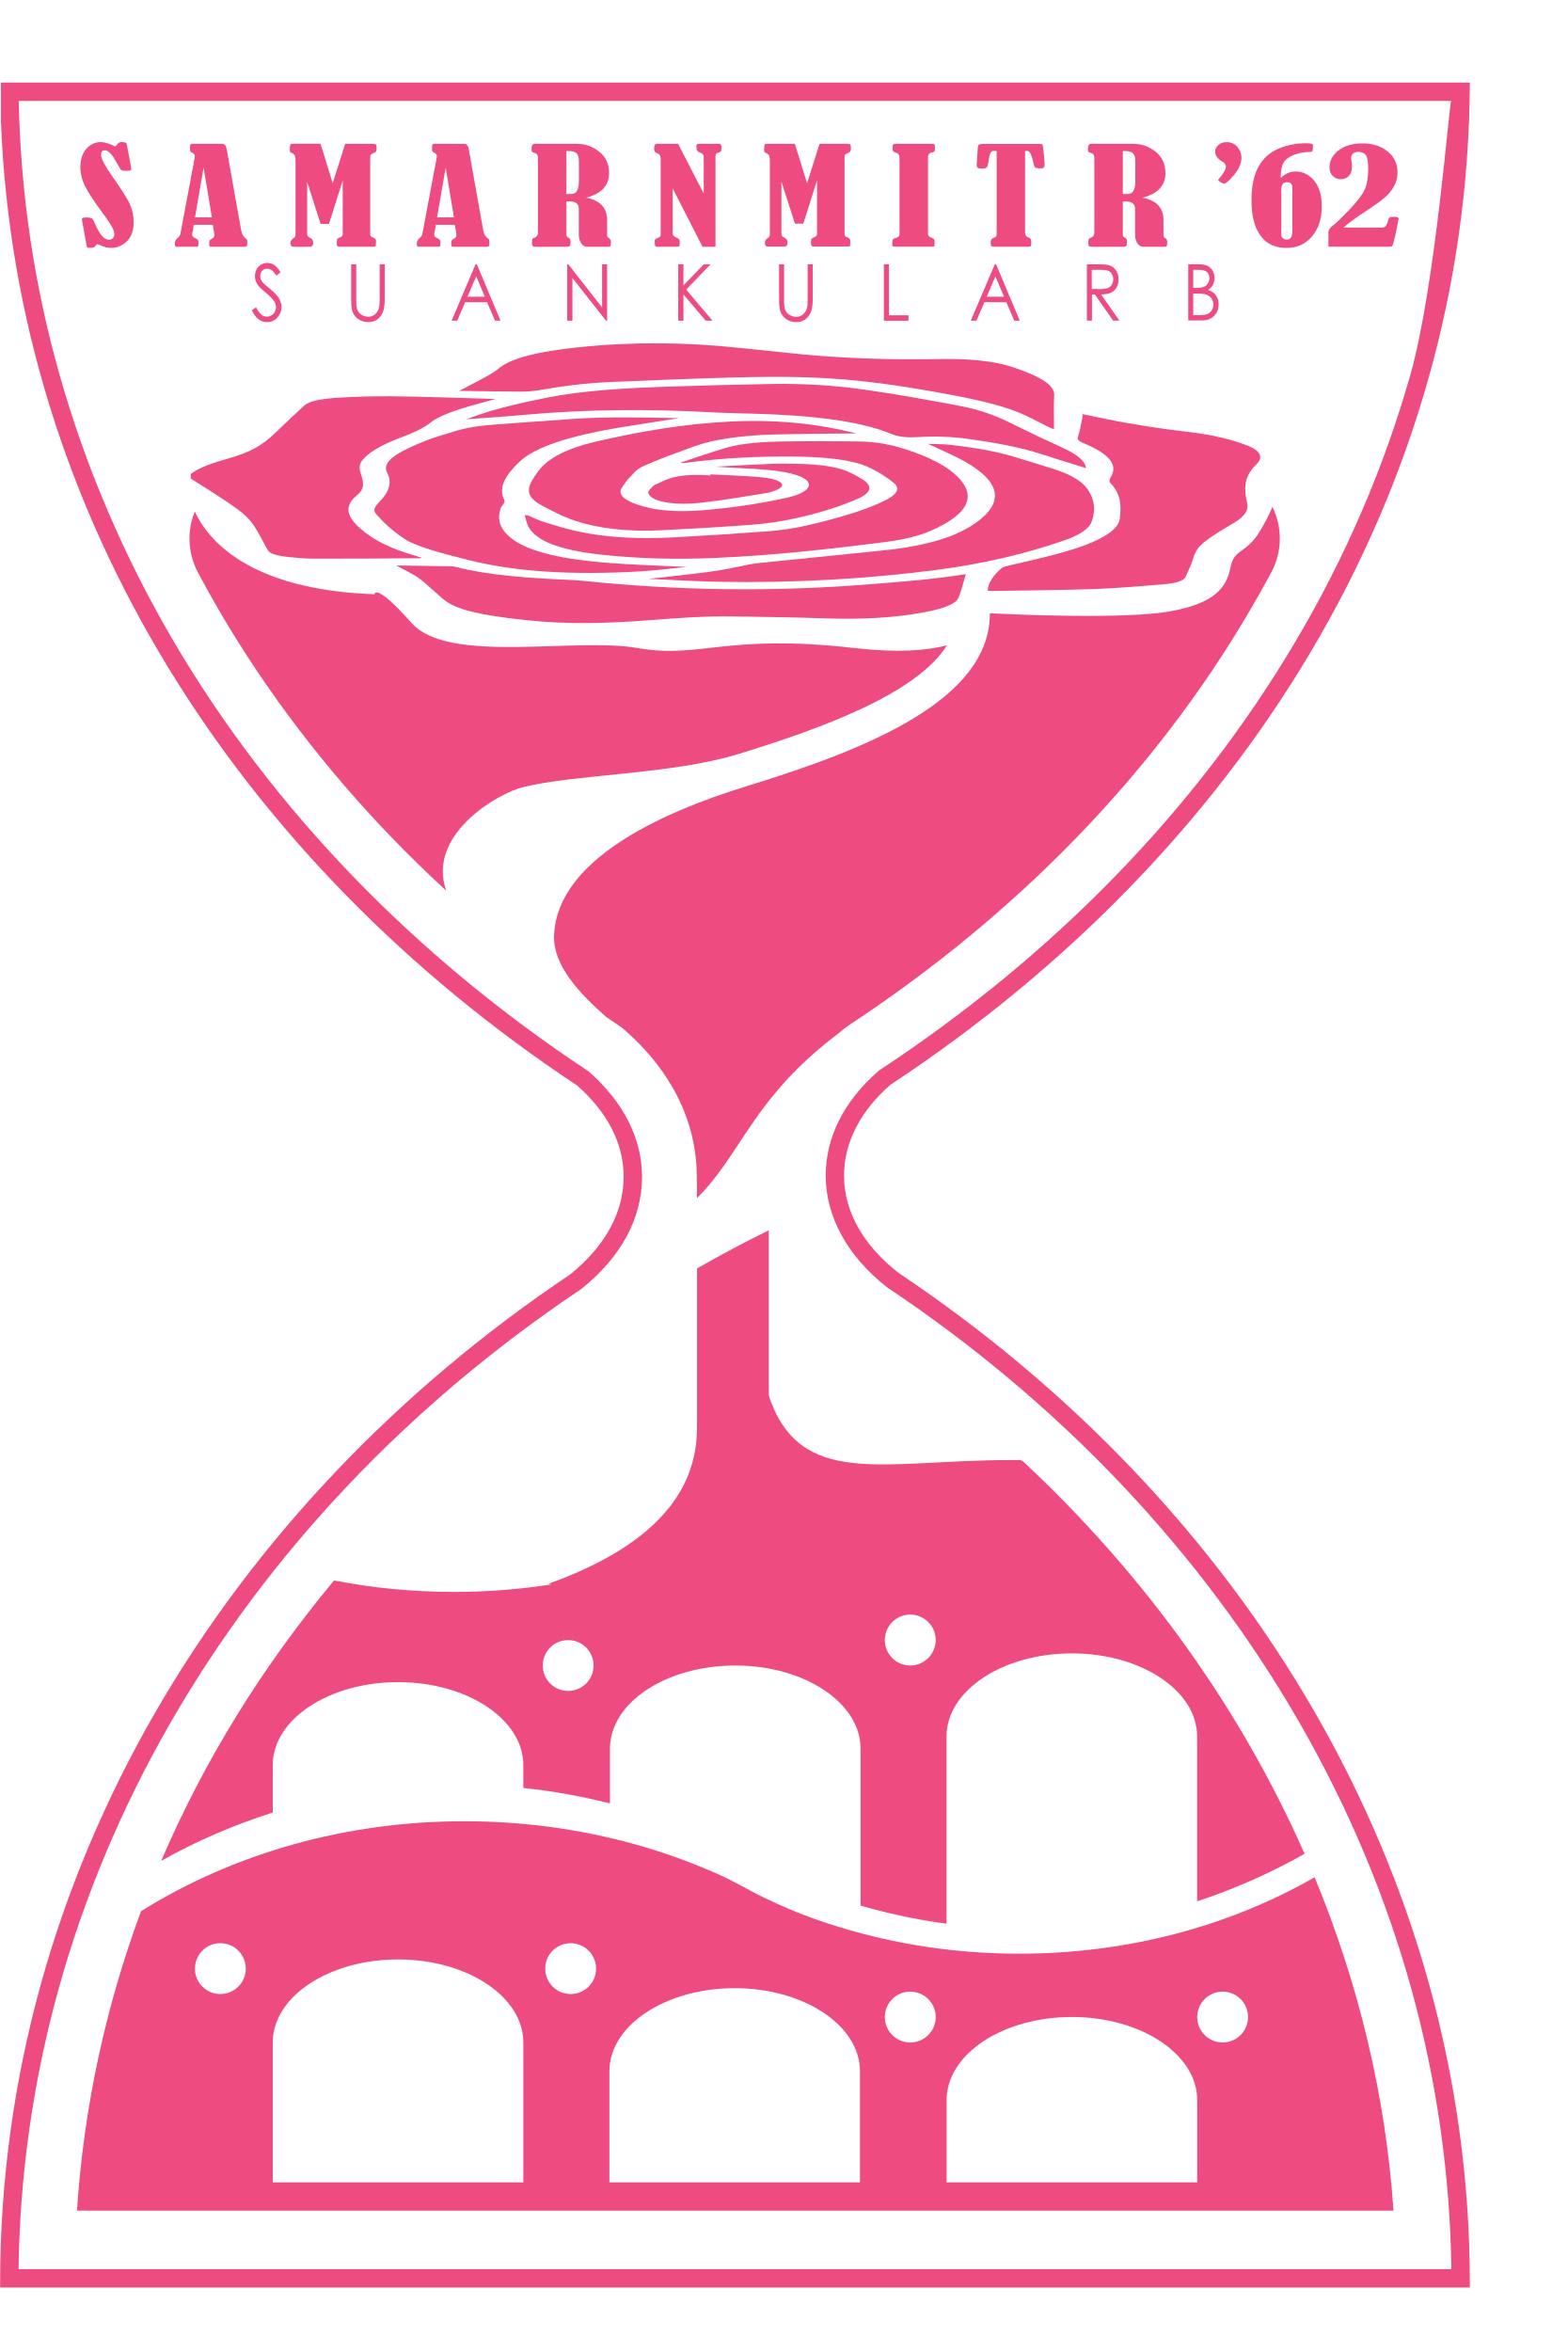
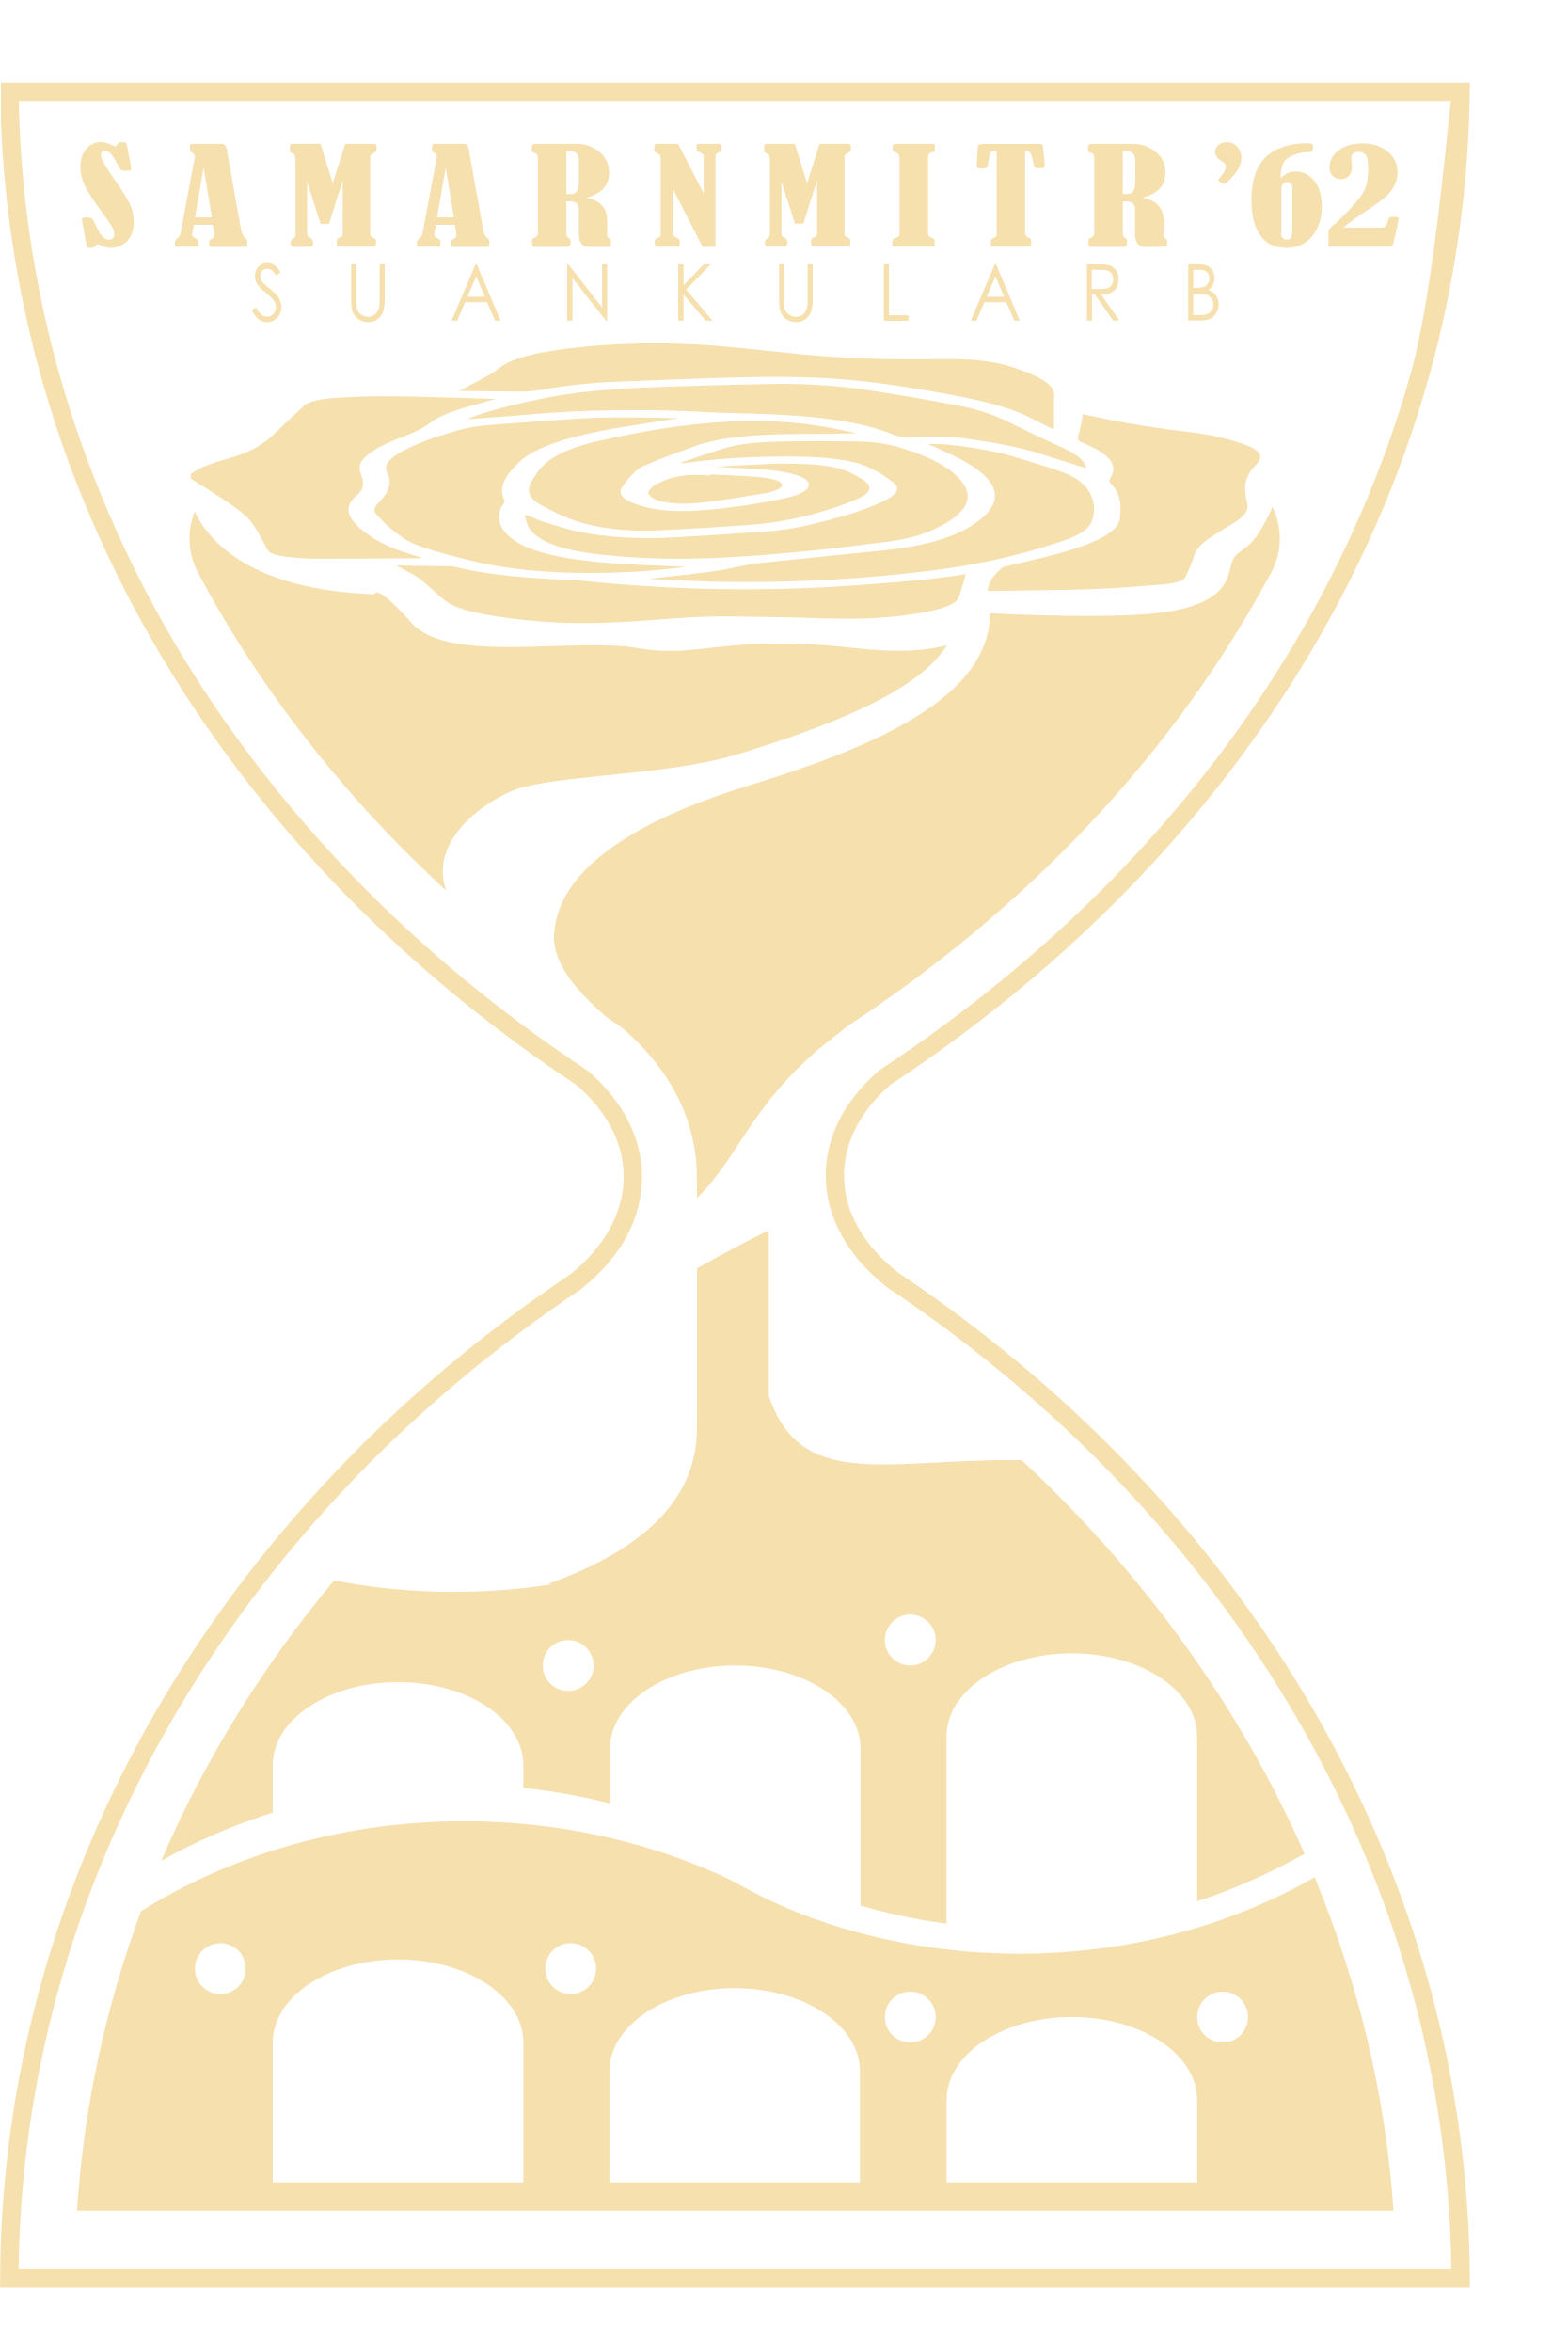
<svg xmlns="http://www.w3.org/2000/svg" version="1.1" id="Layer_1" x="0px" y="0px" width="800px" height="1200px" viewBox="0 0 21.33 32" enable-background="new 0 0 800 1200" xml:space="preserve">
-   <g fill="#EE4B81">
+   <g fill="#F6E0AE">
    <g>
      <path fill-rule="evenodd" clip-rule="evenodd" d="M2.594,6.449C2.7,6.365,2.896,6.296,3.12,6.233    c0.388-0.109,0.526-0.249,0.671-0.388c0.114-0.111,0.23-0.221,0.353-0.331c0.066-0.06,0.235-0.088,0.454-0.103    c0.48-0.032,0.959-0.018,1.439-0.004c0.226,0.006,0.451,0.013,0.705,0.021C6.695,5.441,6.663,5.451,6.628,5.46    C6.306,5.544,6,5.635,5.856,5.75C5.757,5.83,5.606,5.896,5.43,5.962c-0.249,0.095-0.432,0.2-0.511,0.314    c-0.04,0.058-0.028,0.12-0.008,0.179c0.032,0.095,0.059,0.19-0.054,0.282c-0.216,0.174-0.105,0.34,0.109,0.507    c0.152,0.118,0.361,0.225,0.68,0.315c0.032,0.009,0.06,0.02,0.09,0.029C5.728,7.591,5.722,7.595,5.717,7.595    C5.23,7.598,4.744,7.602,4.258,7.601c-0.109,0-0.222-0.012-0.327-0.022C3.775,7.563,3.669,7.533,3.643,7.487    C3.571,7.36,3.515,7.233,3.422,7.108C3.365,7.03,3.269,6.953,3.161,6.878C2.984,6.754,2.785,6.633,2.594,6.511    C2.594,6.49,2.594,6.47,2.594,6.449z" />
      <path fill-rule="evenodd" clip-rule="evenodd" d="M13.438,8.037c0.009-0.109,0.077-0.212,0.196-0.312    c0.015-0.013,0.066-0.024,0.108-0.034c0.357-0.082,0.719-0.163,1-0.266c0.301-0.111,0.481-0.234,0.496-0.373    c0.017-0.161,0.023-0.322-0.128-0.48c-0.032-0.033,0-0.071,0.018-0.106c0.079-0.16-0.063-0.305-0.389-0.438    c-0.064-0.026-0.083-0.051-0.072-0.082c0.03-0.089,0.042-0.179,0.061-0.268c0.003-0.014,0-0.027,0-0.044    c0.215,0.043,0.406,0.087,0.616,0.123c0.255,0.043,0.518,0.085,0.795,0.116c0.358,0.04,0.623,0.107,0.834,0.189    c0.206,0.08,0.208,0.175,0.116,0.263c-0.18,0.174-0.158,0.349-0.118,0.526c0.021,0.09-0.037,0.174-0.172,0.257    C16.63,7.21,16.447,7.313,16.336,7.42c-0.095,0.093-0.097,0.192-0.141,0.289c-0.021,0.047-0.042,0.094-0.064,0.141    c-0.024,0.05-0.125,0.086-0.305,0.1c-0.308,0.024-0.616,0.053-0.931,0.064c-0.458,0.016-0.923,0.018-1.386,0.026    C13.492,8.04,13.474,8.038,13.438,8.037z" />
      <path fill-rule="evenodd" clip-rule="evenodd" d="M9.24,5.689c-0.298,0.047-0.565,0.087-0.825,0.13    C7.76,5.929,7.282,6.079,7.068,6.282c-0.18,0.171-0.297,0.344-0.207,0.523C6.88,6.841,6.822,6.88,6.81,6.918    c-0.047,0.143-0.018,0.284,0.166,0.42c0.232,0.173,0.697,0.277,1.338,0.324c0.335,0.024,0.683,0.035,1.03,0.051    C9.13,7.734,8.909,7.763,8.675,7.776c-0.863,0.048-1.656,0.009-2.315-0.16c-0.34-0.087-0.696-0.174-0.873-0.294    C5.328,7.213,5.207,7.1,5.11,6.985C5.07,6.937,5.109,6.88,5.159,6.83C5.29,6.699,5.339,6.567,5.267,6.431    C5.178,6.266,5.461,6.13,5.78,6c0.117-0.047,0.268-0.089,0.407-0.133c0.15-0.047,0.338-0.077,0.561-0.092    C7.099,5.75,7.449,5.723,7.802,5.699C8.264,5.668,8.731,5.679,9.24,5.689z" />
      <path fill-rule="evenodd" clip-rule="evenodd" d="M6.246,5.318c0.133-0.069,0.252-0.13,0.364-0.191    c0.064-0.036,0.124-0.072,0.168-0.109C6.951,4.87,7.331,4.782,7.85,4.727c0.743-0.079,1.476-0.073,2.209,0.006    c0.206,0.022,0.417,0.042,0.622,0.064c0.677,0.076,1.382,0.102,2.11,0.088c0.394-0.007,0.729,0.025,0.982,0.108    c0.336,0.111,0.579,0.233,0.571,0.383c-0.008,0.151-0.002,0.302-0.002,0.464c-0.036-0.014-0.055-0.02-0.069-0.027    c-0.117-0.059-0.225-0.118-0.351-0.175c-0.261-0.118-0.641-0.204-1.056-0.28c-0.584-0.106-1.188-0.204-1.903-0.225    c-0.325-0.01-0.661-0.006-0.988,0.003C9.425,5.151,8.878,5.173,8.333,5.196C7.969,5.211,7.641,5.254,7.331,5.309    C7.264,5.32,7.175,5.328,7.096,5.328C6.819,5.327,6.543,5.322,6.246,5.318z" />
      <path fill-rule="evenodd" clip-rule="evenodd" d="M13.141,7.811c-0.034,0.111-0.055,0.218-0.102,0.325    c-0.036,0.081-0.195,0.143-0.448,0.191c-0.414,0.079-0.86,0.103-1.357,0.086c-0.408-0.014-0.82-0.019-1.231-0.026    C9.609,8.38,9.233,8.407,8.86,8.436C8.3,8.48,7.738,8.499,7.177,8.439C6.724,8.391,6.306,8.33,6.099,8.201    C6.024,8.154,5.978,8.104,5.92,8.055C5.843,7.99,5.78,7.922,5.687,7.858c-0.08-0.055-0.192-0.107-0.298-0.165    C5.631,7.697,5.883,7.7,6.135,7.705c0.029,0,0.06,0.007,0.083,0.013c0.421,0.106,0.945,0.146,1.493,0.17    c0.07,0.003,0.141,0.006,0.206,0.013c1.268,0.132,2.554,0.155,3.865,0.052C12.249,7.917,12.717,7.881,13.141,7.811z" />
      <path fill-rule="evenodd" clip-rule="evenodd" d="M11.639,5.897c-0.37,0.004-0.734,0.004-1.096,0.014    c-0.445,0.012-0.829,0.063-1.101,0.163C9.204,6.161,8.96,6.248,8.755,6.341c-0.107,0.049-0.142,0.11-0.2,0.167    C8.518,6.544,8.5,6.583,8.471,6.62C8.385,6.73,8.496,6.826,8.799,6.902c0.232,0.059,0.517,0.062,0.8,0.037    c0.405-0.035,0.768-0.093,1.099-0.165c0.429-0.092,0.477-0.32-0.287-0.384c-0.213-0.018-0.44-0.023-0.673-0.041    c0.251-0.013,0.501-0.028,0.754-0.038c0.12-0.005,0.246-0.003,0.368,0c0.303,0.005,0.543,0.042,0.697,0.114    c0.062,0.029,0.116,0.059,0.166,0.089c0.164,0.099,0.138,0.194-0.081,0.285c-0.242,0.101-0.525,0.192-0.877,0.265    c-0.158,0.033-0.344,0.061-0.534,0.075c-0.395,0.03-0.798,0.053-1.201,0.074C8.534,7.241,8.129,7.187,7.827,7.086    C7.639,7.023,7.508,6.948,7.37,6.876C7.091,6.73,7.206,6.58,7.309,6.43C7.424,6.263,7.652,6.111,8.143,6    C8.675,5.88,9.25,5.77,9.942,5.735c0.647-0.032,1.215,0.037,1.693,0.158C11.64,5.894,11.639,5.897,11.639,5.897z" />
      <path fill-rule="evenodd" clip-rule="evenodd" d="M9.258,6.295C9.473,6.225,9.671,6.152,9.9,6.087    c0.201-0.057,0.483-0.077,0.764-0.081c0.334-0.005,0.671-0.004,1.006,0c0.25,0.003,0.442,0.042,0.603,0.092    c0.367,0.112,0.611,0.243,0.755,0.387c0.261,0.259,0.163,0.506-0.367,0.738c-0.155,0.067-0.354,0.118-0.62,0.152    c-0.742,0.094-1.493,0.18-2.31,0.216c-0.532,0.023-1.045,0.01-1.545-0.044c-0.611-0.066-0.886-0.2-0.988-0.366    c-0.034-0.056-0.04-0.113-0.059-0.17c0.011,0,0.023-0.001,0.034-0.002C7.253,7.042,7.32,7.077,7.413,7.106    c0.134,0.042,0.274,0.085,0.433,0.121c0.395,0.088,0.855,0.111,1.349,0.083c0.406-0.023,0.811-0.049,1.212-0.078    c0.286-0.02,0.518-0.067,0.732-0.121c0.357-0.089,0.674-0.187,0.905-0.303c0.148-0.075,0.215-0.156,0.118-0.237    c-0.092-0.077-0.209-0.154-0.365-0.223c-0.213-0.094-0.57-0.131-0.967-0.136c-0.519-0.006-1.016,0.02-1.483,0.083    C9.329,6.298,9.312,6.3,9.294,6.301C9.292,6.302,9.286,6.3,9.258,6.295z" />
      <path fill-rule="evenodd" clip-rule="evenodd" d="M8.824,7.876c0.322-0.038,0.61-0.066,0.882-0.104    c0.174-0.024,0.323-0.061,0.485-0.092c0.048-0.009,0.103-0.017,0.158-0.022c0.547-0.056,1.094-0.112,1.644-0.167    c0.668-0.066,1.04-0.206,1.282-0.376c0.4-0.282,0.333-0.56-0.137-0.83c-0.144-0.083-0.331-0.16-0.512-0.246    c0.093,0.003,0.202,0.002,0.293,0.012c0.331,0.037,0.627,0.089,0.87,0.161c0.178,0.053,0.35,0.108,0.525,0.162    c0.265,0.081,0.411,0.177,0.484,0.282c0.102,0.147,0.11,0.295,0.055,0.443c-0.034,0.093-0.16,0.181-0.374,0.254    c-0.485,0.167-1.052,0.313-1.759,0.404C11.793,7.876,10.8,7.935,9.763,7.915C9.459,7.909,9.16,7.891,8.824,7.876z" />
      <path fill-rule="evenodd" clip-rule="evenodd" d="M6.349,5.704c0.299-0.12,0.672-0.21,1.081-0.292    c0.499-0.1,1.079-0.132,1.673-0.152c0.459-0.015,0.921-0.028,1.383-0.036c0.443-0.008,0.875,0.02,1.26,0.075    c0.449,0.064,0.876,0.141,1.295,0.22c0.344,0.064,0.561,0.161,0.758,0.26c0.213,0.106,0.437,0.212,0.665,0.316    c0.182,0.083,0.3,0.17,0.313,0.274c-0.215-0.067-0.419-0.129-0.612-0.192c-0.277-0.091-0.626-0.155-1.009-0.208    c-0.206-0.028-0.423-0.036-0.648-0.023c-0.167,0.009-0.269,0.002-0.379-0.042c-0.442-0.182-1.115-0.256-1.888-0.276    C10.059,5.622,9.875,5.62,9.697,5.61C8.832,5.563,7.979,5.567,7.136,5.644C6.887,5.667,6.629,5.683,6.349,5.704z" />
      <path fill-rule="evenodd" clip-rule="evenodd" d="M9.661,6.454c0.23,0.012,0.468,0.018,0.688,0.039    c0.31,0.028,0.384,0.122,0.173,0.19c-0.027,0.009-0.054,0.019-0.09,0.024c-0.29,0.045-0.57,0.097-0.877,0.131    c-0.381,0.043-0.679-0.009-0.731-0.12c-0.017-0.036,0.035-0.074,0.067-0.11c0.012-0.014,0.058-0.026,0.083-0.04    c0.142-0.076,0.331-0.128,0.694-0.099C9.666,6.464,9.664,6.459,9.661,6.454z" />
    </g>
    <path d="M13.892,19.864c-0.052,0.001-0.104,0.001-0.157,0.001c-1.729,0-2.86,0.404-3.283-0.899   c-0.278,0.093-0.634,0.209-0.969,0.321c0.004,0.049,0,0.092,0,0.142c0,1.068-0.883,1.708-2.027,2.122   c1.637,0.14,6.155-0.363,6.468-1.259C13.978,20.139,13.961,19.997,13.892,19.864z" />
    <path d="M12.224,17.317c-0.462-0.361-0.74-0.82-0.74-1.322c0-0.461,0.234-0.89,0.631-1.236C16.891,11.611,19.978,6.723,20,1.123   h-7.483H7.461h-7.45v0.526C0.219,7.007,3.247,11.72,7.854,14.77c0.397,0.352,0.631,0.771,0.631,1.24   c0,0.506-0.273,0.964-0.73,1.331C3.037,20.504,0,25.502,0,31.064c0,0.004,0,0.059,0,0.059h7.461h5.056H20c0,0,0-0.055,0-0.059   C20,25.493,16.954,20.48,12.224,17.317z M17.669,23.415c0.673,1.166,1.191,2.396,1.54,3.662c0.342,1.24,0.523,2.521,0.54,3.796   h-7.232H7.461H0.251c0.016-1.275,0.197-2.551,0.538-3.788c0.348-1.264,0.865-2.493,1.535-3.657   c0.661-1.146,1.471-2.229,2.409-3.219c0.936-0.988,1.999-1.883,3.16-2.661l0.009-0.005l0.008-0.007   c0.54-0.432,0.825-0.959,0.825-1.524c0-0.518-0.248-1.011-0.716-1.426l-0.013-0.012l-0.015-0.009   c-1.173-0.776-2.246-1.665-3.189-2.642c-0.949-0.982-1.768-2.055-2.436-3.189C1.688,7.58,1.164,6.355,0.809,5.1   C0.466,3.888,0.28,2.648,0.253,1.373h7.208h5.056h7.23h0.003h-0.003c-0.026,0-0.213,2.519-0.557,3.73   c-0.356,1.254-0.882,2.477-1.565,3.629c-0.669,1.131-1.492,2.203-2.445,3.183c-0.946,0.974-2.024,1.861-3.202,2.638l-0.014,0.009   l-0.013,0.011c-0.469,0.409-0.716,0.901-0.716,1.422c0,0.559,0.297,1.099,0.836,1.52l0.007,0.005l0.007,0.005   c1.164,0.778,2.229,1.674,3.168,2.664C16.194,21.182,17.007,22.267,17.669,23.415z" />
    <g>
      <path d="M1.567,1.994c0.004-0.002,0.016-0.016,0.035-0.039c0.012-0.015,0.029-0.022,0.05-0.022c0.005,0,0.024,0.002,0.058,0.006    c0.007,0.006,0.012,0.018,0.016,0.036L1.781,2.27c0.003,0.016,0.004,0.025,0.004,0.028c0,0.011-0.004,0.018-0.011,0.021    C1.768,2.322,1.748,2.324,1.717,2.324c-0.036,0-0.058-0.004-0.069-0.011c-0.01-0.008-0.03-0.039-0.059-0.094    C1.528,2.103,1.473,2.045,1.425,2.045c-0.035,0-0.052,0.02-0.052,0.061c0,0.05,0.052,0.149,0.156,0.297    c0.12,0.17,0.198,0.293,0.234,0.369c0.036,0.076,0.054,0.161,0.054,0.255c0,0.112-0.031,0.197-0.094,0.257    C1.661,3.343,1.59,3.373,1.511,3.373c-0.05,0-0.098-0.012-0.144-0.036C1.349,3.328,1.334,3.324,1.324,3.324    c-0.009,0-0.016,0.005-0.021,0.016C1.292,3.362,1.265,3.373,1.222,3.373c-0.017,0-0.028-0.002-0.034-0.006    s-0.01-0.016-0.013-0.035L1.123,3.043c-0.007-0.037-0.01-0.057-0.01-0.059c0-0.017,0.019-0.025,0.055-0.025    c0.049,0,0.079,0.006,0.088,0.017c0.009,0.011,0.022,0.036,0.039,0.076c0.061,0.141,0.122,0.21,0.183,0.21    c0.023,0,0.042-0.007,0.056-0.021C1.547,3.227,1.554,3.21,1.554,3.189c0-0.036-0.016-0.08-0.047-0.129    c-0.032-0.05-0.07-0.106-0.116-0.167C1.282,2.746,1.205,2.628,1.16,2.541C1.115,2.453,1.092,2.363,1.092,2.272    c0-0.103,0.027-0.185,0.081-0.247c0.054-0.061,0.12-0.092,0.198-0.092C1.425,1.934,1.49,1.954,1.567,1.994z" />
      <path d="M2.893,3.058H2.635l-0.012,0.08c0,0.002-0.001,0.004-0.002,0.008C2.615,3.163,2.612,3.177,2.612,3.191    c0,0.021,0.016,0.039,0.049,0.053c0.017,0.008,0.028,0.016,0.032,0.023c0.004,0.008,0.006,0.021,0.006,0.04    c0,0.023-0.001,0.038-0.005,0.043c-0.003,0.005-0.01,0.007-0.022,0.007H2.399c-0.015,0-0.022-0.013-0.022-0.04    c0-0.032,0.012-0.058,0.036-0.077c0.023-0.018,0.036-0.037,0.04-0.057l0.192-1.021c0.003-0.016,0.005-0.029,0.005-0.041    c0-0.018-0.015-0.034-0.044-0.048C2.59,2.066,2.583,2.051,2.583,2.027c0-0.032,0.002-0.051,0.006-0.059    c0.004-0.007,0.015-0.011,0.033-0.011h0.396c0.024,0,0.041,0.01,0.051,0.029s0.02,0.061,0.029,0.125    C3.103,2.136,3.107,2.16,3.111,2.185l0.17,0.953C3.29,3.184,3.31,3.219,3.342,3.244C3.351,3.25,3.357,3.255,3.36,3.259    c0.003,0.004,0.004,0.015,0.004,0.034c0,0.03-0.002,0.048-0.007,0.055c-0.005,0.006-0.015,0.01-0.031,0.01h-0.46    c-0.014,0-0.021-0.011-0.021-0.033c0-0.027,0.002-0.045,0.005-0.052s0.013-0.015,0.03-0.024c0.024-0.013,0.036-0.029,0.036-0.049    S2.908,3.132,2.893,3.058z M2.769,2.28L2.652,2.958h0.23L2.769,2.28z" />
      <path d="M4.696,1.957h0.367c0.025,0,0.042,0.003,0.049,0.009c0.008,0.006,0.012,0.021,0.012,0.046    c0,0.022-0.003,0.038-0.008,0.047C5.11,2.069,5.097,2.077,5.077,2.085C5.059,2.092,5.048,2.1,5.043,2.108    c-0.005,0.008-0.007,0.021-0.007,0.04v1.03c0,0.015,0.002,0.026,0.006,0.033c0.004,0.007,0.016,0.014,0.034,0.021    c0.025,0.01,0.039,0.024,0.039,0.042c0,0.045-0.002,0.07-0.005,0.075S5.094,3.357,5.073,3.357H4.611    c-0.02,0-0.03-0.014-0.03-0.042c0-0.024,0.001-0.042,0.003-0.054s0.015-0.021,0.038-0.029c0.026-0.008,0.04-0.024,0.04-0.046    v-0.73l-0.187,0.59H4.361L4.178,2.473v0.71c0,0.023,0.012,0.04,0.037,0.051C4.245,3.247,4.26,3.27,4.26,3.302    c0,0.037-0.015,0.056-0.045,0.056H3.99c-0.025,0-0.038-0.018-0.038-0.053c0-0.025,0.011-0.044,0.032-0.058    C4,3.236,4.01,3.228,4.014,3.221C4.018,3.214,4.02,3.202,4.02,3.186V2.184c0-0.028-0.003-0.049-0.009-0.064    S3.993,2.093,3.974,2.083C3.953,2.075,3.942,2.065,3.942,2.055l0.001-0.038c0-0.027,0.003-0.044,0.007-0.051    c0.004-0.006,0.013-0.01,0.027-0.01h0.383l0.166,0.536L4.696,1.957z" />
      <path d="M6.187,3.058H5.929l-0.012,0.08c0,0.002,0,0.004-0.002,0.008C5.909,3.163,5.906,3.177,5.906,3.191    c0,0.021,0.016,0.039,0.048,0.053c0.017,0.008,0.028,0.016,0.032,0.023c0.004,0.008,0.006,0.021,0.006,0.04    c0,0.023-0.001,0.038-0.004,0.043C5.984,3.355,5.977,3.357,5.965,3.357H5.693c-0.015,0-0.023-0.013-0.023-0.04    c0-0.032,0.012-0.058,0.037-0.077c0.022-0.018,0.036-0.037,0.039-0.057l0.192-1.021c0.003-0.016,0.005-0.029,0.005-0.041    c0-0.018-0.015-0.034-0.045-0.048C5.884,2.066,5.877,2.051,5.877,2.027c0-0.032,0.002-0.051,0.006-0.059    c0.004-0.007,0.015-0.011,0.033-0.011h0.396c0.024,0,0.041,0.01,0.051,0.029s0.02,0.061,0.029,0.125    C6.396,2.136,6.4,2.16,6.405,2.185l0.17,0.953c0.008,0.046,0.029,0.082,0.062,0.106C6.645,3.25,6.651,3.255,6.654,3.259    c0.002,0.004,0.004,0.015,0.004,0.034c0,0.03-0.002,0.048-0.007,0.055c-0.005,0.006-0.015,0.01-0.031,0.01h-0.46    c-0.014,0-0.021-0.011-0.021-0.033c0-0.027,0.001-0.045,0.005-0.052s0.014-0.015,0.03-0.024c0.024-0.013,0.036-0.029,0.036-0.049    S6.202,3.132,6.187,3.058z M6.063,2.28L5.946,2.958h0.23L6.063,2.28z" />
      <path d="M7.706,2.741v0.431c0,0.02,0.001,0.034,0.004,0.041c0.003,0.007,0.012,0.014,0.026,0.022    c0.018,0.01,0.027,0.026,0.027,0.049c0,0.034-0.003,0.054-0.011,0.062s-0.021,0.012-0.04,0.012H7.275    c-0.025,0-0.037-0.015-0.037-0.045c0-0.029,0.001-0.048,0.003-0.056S7.25,3.242,7.262,3.239C7.3,3.226,7.319,3.201,7.319,3.164    V2.147c0-0.038-0.017-0.061-0.05-0.068C7.253,2.074,7.242,2.069,7.238,2.065C7.234,2.06,7.232,2.047,7.232,2.024    c0-0.045,0.015-0.067,0.043-0.067h0.573c0.114,0,0.216,0.036,0.305,0.107c0.089,0.072,0.134,0.168,0.134,0.289    c0,0.172-0.104,0.284-0.314,0.337c0.191,0.035,0.287,0.137,0.287,0.304v0.207c0,0.018,0.008,0.03,0.024,0.039    c0.019,0.01,0.028,0.026,0.028,0.048c0,0.034-0.002,0.053-0.007,0.06s-0.018,0.01-0.038,0.01H7.99    c-0.033,0-0.061-0.016-0.082-0.047C7.886,3.279,7.875,3.24,7.875,3.193v-0.35c0-0.068-0.041-0.103-0.123-0.103H7.706z     M7.706,2.056v0.584h0.067c0.068,0,0.103-0.058,0.103-0.172v-0.28c0-0.048-0.011-0.083-0.033-0.103    c-0.021-0.02-0.056-0.03-0.102-0.03H7.706z" />
      <path d="M9.152,2.563v0.613c0,0.025,0.018,0.044,0.052,0.057C9.233,3.244,9.248,3.26,9.248,3.28c0,0.042-0.001,0.065-0.004,0.07    c-0.002,0.004-0.013,0.007-0.03,0.007H8.939c-0.014,0-0.022-0.004-0.026-0.014C8.91,3.335,8.908,3.313,8.908,3.277    c0-0.016,0.009-0.027,0.028-0.034C8.971,3.23,8.989,3.215,8.989,3.199V2.173c0-0.024-0.003-0.043-0.008-0.056    C8.975,2.104,8.963,2.094,8.944,2.086C8.927,2.08,8.915,2.072,8.909,2.064C8.903,2.056,8.9,2.041,8.9,2.018    c0-0.04,0.013-0.061,0.039-0.061h0.287l0.349,0.677V2.135c0-0.028-0.017-0.048-0.051-0.06C9.503,2.068,9.491,2.06,9.485,2.05    C9.479,2.041,9.476,2.022,9.476,1.994c0-0.017,0.002-0.028,0.006-0.031c0.004-0.004,0.012-0.006,0.024-0.006h0.286    c0.016,0.002,0.024,0.021,0.024,0.057c0,0.021-0.001,0.035-0.005,0.041C9.808,2.061,9.801,2.066,9.79,2.07    C9.766,2.078,9.75,2.086,9.744,2.093C9.738,2.101,9.735,2.111,9.735,2.125v1.233H9.559L9.152,2.563z" />
      <path d="M11.151,1.957h0.367c0.025,0,0.041,0.003,0.049,0.009c0.007,0.006,0.011,0.021,0.011,0.046    c0,0.022-0.002,0.038-0.008,0.047c-0.005,0.009-0.018,0.017-0.038,0.025c-0.018,0.007-0.029,0.015-0.034,0.022    c-0.005,0.008-0.007,0.021-0.007,0.04v1.03c0,0.015,0.002,0.026,0.006,0.033c0.004,0.007,0.015,0.014,0.034,0.021    c0.025,0.01,0.038,0.024,0.038,0.042c0,0.045-0.001,0.07-0.005,0.075c-0.004,0.005-0.016,0.007-0.037,0.007h-0.462    c-0.02,0-0.03-0.014-0.03-0.042c0-0.024,0.001-0.042,0.003-0.054c0.002-0.012,0.015-0.021,0.039-0.029    c0.026-0.008,0.04-0.024,0.04-0.046v-0.73l-0.187,0.59h-0.114l-0.184-0.572v0.71c0,0.023,0.013,0.04,0.038,0.051    c0.03,0.013,0.045,0.035,0.045,0.067c0,0.037-0.015,0.056-0.045,0.056h-0.225c-0.025,0-0.038-0.018-0.038-0.053    c0-0.025,0.011-0.044,0.032-0.058c0.016-0.011,0.026-0.02,0.03-0.026s0.006-0.019,0.006-0.035V2.184    c0-0.028-0.003-0.049-0.009-0.064s-0.019-0.027-0.038-0.036c-0.021-0.009-0.031-0.019-0.031-0.028l0.001-0.038    c0-0.027,0.003-0.044,0.006-0.051c0.004-0.006,0.013-0.01,0.028-0.01h0.383l0.166,0.536L11.151,1.957z" />
      <path d="M12.146,2.03V1.984c0-0.018,0.012-0.027,0.034-0.027h0.497c0.019,0,0.031,0.002,0.036,0.006    C12.718,1.967,12.721,1.979,12.721,2c0,0.031-0.002,0.05-0.005,0.057c-0.004,0.008-0.012,0.012-0.025,0.014    c-0.043,0.006-0.064,0.029-0.064,0.068v1.043c0,0.022,0.016,0.04,0.047,0.052c0.02,0.008,0.032,0.015,0.036,0.021    c0.004,0.006,0.006,0.018,0.006,0.033v0.034c0,0.019-0.002,0.029-0.006,0.031c-0.004,0.002-0.015,0.003-0.032,0.003H12.17    c-0.019,0-0.029-0.006-0.029-0.019c0-0.042,0.001-0.067,0.005-0.077c0.004-0.009,0.016-0.016,0.037-0.021    c0.037-0.009,0.056-0.025,0.056-0.049v-1.03c0-0.024-0.003-0.043-0.01-0.055c-0.007-0.013-0.022-0.023-0.045-0.031    c-0.018-0.006-0.028-0.012-0.032-0.017S12.146,2.044,12.146,2.03z" />
      <path d="M13.562,2.054h-0.047c-0.016,0-0.028,0.009-0.038,0.025c-0.01,0.017-0.02,0.063-0.031,0.139    c-0.005,0.033-0.012,0.054-0.023,0.062c-0.01,0.008-0.031,0.013-0.062,0.013c-0.03,0-0.049-0.003-0.058-0.009    c-0.008-0.006-0.013-0.018-0.013-0.036c0-0.01,0-0.021,0.001-0.031l0.013-0.202c0.001-0.023,0.006-0.039,0.014-0.046    s0.029-0.011,0.063-0.011h0.76c0.022,0,0.036,0.002,0.041,0.007c0.005,0.005,0.009,0.021,0.012,0.05l0.018,0.179    c0.001,0.014,0.002,0.028,0.002,0.042c0,0.018-0.002,0.031-0.008,0.04S14.184,2.29,14.156,2.29c-0.035,0-0.058-0.003-0.068-0.009    c-0.01-0.006-0.018-0.024-0.024-0.055c-0.011-0.05-0.023-0.092-0.036-0.124c-0.013-0.032-0.029-0.048-0.049-0.048h-0.031v1.114    c0,0.032,0.017,0.054,0.05,0.066c0.014,0.005,0.022,0.011,0.027,0.019c0.004,0.007,0.007,0.022,0.007,0.045    c0,0.03-0.003,0.047-0.01,0.052c-0.006,0.005-0.02,0.007-0.042,0.007h-0.457c-0.018,0-0.03-0.003-0.035-0.009    c-0.005-0.006-0.008-0.022-0.008-0.049c0-0.032,0.011-0.052,0.033-0.059c0.021-0.007,0.034-0.014,0.04-0.021    c0.005-0.006,0.008-0.018,0.008-0.034V2.054z" />
      <path d="M15.278,2.741v0.431c0,0.02,0.001,0.034,0.004,0.041c0.003,0.007,0.012,0.014,0.026,0.022    c0.018,0.01,0.027,0.026,0.027,0.049c0,0.034-0.004,0.054-0.011,0.062c-0.007,0.008-0.021,0.012-0.04,0.012h-0.438    c-0.025,0-0.037-0.015-0.037-0.045c0-0.029,0.001-0.048,0.003-0.056s0.009-0.014,0.021-0.018c0.038-0.013,0.057-0.038,0.057-0.075    V2.147c0-0.038-0.017-0.061-0.05-0.068c-0.017-0.005-0.027-0.009-0.031-0.014c-0.004-0.005-0.006-0.018-0.006-0.041    c0-0.045,0.015-0.067,0.043-0.067h0.573c0.114,0,0.216,0.036,0.305,0.107c0.089,0.072,0.134,0.168,0.134,0.289    c0,0.172-0.105,0.284-0.314,0.337c0.191,0.035,0.287,0.137,0.287,0.304v0.207c0,0.018,0.008,0.03,0.023,0.039    c0.019,0.01,0.028,0.026,0.028,0.048c0,0.034-0.002,0.053-0.007,0.06s-0.018,0.01-0.039,0.01h-0.277    c-0.033,0-0.061-0.016-0.082-0.047c-0.021-0.031-0.032-0.07-0.032-0.117v-0.35c0-0.068-0.041-0.103-0.124-0.103H15.278z     M15.278,2.056v0.584h0.067c0.068,0,0.103-0.058,0.103-0.172v-0.28c0-0.048-0.011-0.083-0.033-0.103    c-0.021-0.02-0.056-0.03-0.102-0.03H15.278z" />
      <path d="M16.534,2.064c0-0.035,0.015-0.065,0.044-0.091c0.029-0.026,0.068-0.039,0.115-0.039c0.058,0,0.106,0.021,0.143,0.064    c0.037,0.043,0.056,0.091,0.056,0.145c0,0.078-0.033,0.157-0.1,0.236S16.679,2.5,16.654,2.5c-0.007,0-0.021-0.007-0.042-0.02    l-0.01-0.006c-0.018-0.01-0.027-0.018-0.027-0.023c0-0.004,0.009-0.017,0.028-0.039c0.052-0.062,0.078-0.11,0.078-0.146    c0-0.027-0.017-0.05-0.05-0.069s-0.058-0.04-0.073-0.062C16.542,2.112,16.534,2.089,16.534,2.064z" />
      <path d="M17.426,2.422c0.063-0.06,0.131-0.089,0.203-0.089c0.098,0,0.181,0.041,0.251,0.123c0.07,0.082,0.105,0.2,0.105,0.355    c0,0.163-0.043,0.297-0.131,0.403s-0.204,0.159-0.349,0.159c-0.096,0-0.179-0.022-0.248-0.065    c-0.068-0.044-0.124-0.114-0.166-0.21C17.05,3,17.029,2.875,17.029,2.721c0-0.187,0.032-0.337,0.094-0.451    c0.063-0.114,0.153-0.196,0.271-0.246c0.118-0.05,0.244-0.075,0.377-0.075c0.036,0,0.061,0.002,0.074,0.006    c0.013,0.004,0.02,0.012,0.02,0.023c0,0.043-0.002,0.069-0.007,0.078c-0.005,0.008-0.021,0.012-0.051,0.012    c-0.064,0-0.13,0.013-0.198,0.038c-0.068,0.025-0.116,0.061-0.143,0.106S17.426,2.329,17.426,2.422z M17.585,2.547    c0-0.019-0.006-0.035-0.019-0.048c-0.013-0.013-0.029-0.02-0.051-0.02c-0.053,0-0.08,0.033-0.08,0.1v0.62    c0,0.018,0.007,0.032,0.022,0.043c0.015,0.012,0.032,0.018,0.052,0.018c0.024,0,0.043-0.009,0.056-0.026    c0.013-0.018,0.02-0.054,0.02-0.109V2.547z" />
      <path d="M18.28,3.097h0.52c0.023,0,0.042-0.007,0.055-0.022c0.014-0.015,0.025-0.042,0.035-0.083    c0.004-0.017,0.011-0.028,0.02-0.034c0.009-0.005,0.028-0.008,0.057-0.008c0.043,0,0.064,0.008,0.064,0.023    c0,0.005-0.001,0.011-0.003,0.018c-0.003,0.016-0.011,0.053-0.022,0.112c-0.012,0.064-0.025,0.12-0.037,0.168    c-0.012,0.048-0.021,0.074-0.027,0.079c-0.006,0.004-0.022,0.007-0.048,0.007h-0.818V3.154c0-0.028,0.029-0.064,0.087-0.107    c0.029-0.022,0.096-0.088,0.202-0.199s0.174-0.201,0.205-0.271c0.031-0.07,0.047-0.164,0.047-0.28    c0-0.098-0.011-0.161-0.034-0.189c-0.022-0.028-0.055-0.042-0.097-0.042c-0.032,0-0.057,0.007-0.074,0.022    c-0.018,0.015-0.027,0.035-0.027,0.059c0,0.014,0.002,0.031,0.005,0.05c0.004,0.026,0.006,0.051,0.006,0.076    c0,0.052-0.015,0.093-0.043,0.122c-0.029,0.029-0.065,0.043-0.109,0.043c-0.047,0-0.084-0.016-0.112-0.047    C18.104,2.361,18.09,2.324,18.09,2.28c0-0.091,0.041-0.169,0.122-0.233s0.191-0.096,0.328-0.096c0.139,0,0.253,0.037,0.342,0.11    c0.09,0.074,0.134,0.169,0.134,0.286c0,0.065-0.016,0.127-0.047,0.186c-0.032,0.059-0.075,0.112-0.13,0.158    c-0.055,0.046-0.135,0.104-0.241,0.173C18.453,2.958,18.347,3.036,18.28,3.097z" />
    </g>
    <g>
      <path d="M3.424,4.221l0.059-0.039c0.042,0.084,0.089,0.126,0.144,0.126c0.023,0,0.045-0.006,0.065-0.018    c0.021-0.012,0.036-0.028,0.046-0.048C3.749,4.222,3.754,4.2,3.754,4.178c0-0.026-0.008-0.051-0.023-0.076    C3.709,4.068,3.669,4.027,3.612,3.979C3.554,3.931,3.519,3.896,3.504,3.874C3.48,3.838,3.468,3.799,3.468,3.757    c0-0.034,0.007-0.064,0.021-0.091C3.503,3.638,3.524,3.616,3.55,3.601c0.026-0.016,0.054-0.024,0.085-0.024    c0.033,0,0.063,0.009,0.092,0.027c0.028,0.018,0.058,0.051,0.09,0.099L3.76,3.75C3.734,3.712,3.712,3.687,3.694,3.674    c-0.018-0.012-0.038-0.018-0.06-0.018c-0.028,0-0.05,0.009-0.068,0.028C3.548,3.703,3.539,3.726,3.539,3.753    c0,0.017,0.003,0.033,0.009,0.049s0.018,0.033,0.035,0.051C3.592,3.863,3.622,3.889,3.672,3.93    c0.06,0.049,0.101,0.092,0.124,0.131c0.022,0.038,0.033,0.077,0.033,0.115c0,0.056-0.019,0.104-0.057,0.145    S3.687,4.383,3.633,4.383c-0.042,0-0.08-0.013-0.114-0.037C3.484,4.321,3.453,4.279,3.424,4.221z" />
      <path d="M4.777,3.596h0.069V4.06c0,0.055,0.001,0.089,0.003,0.103c0.003,0.03,0.012,0.056,0.024,0.076    c0.013,0.021,0.032,0.038,0.058,0.051C4.957,4.303,4.983,4.31,5.009,4.31c0.022,0,0.044-0.005,0.065-0.016    s0.039-0.025,0.053-0.045c0.014-0.019,0.024-0.042,0.031-0.069c0.004-0.02,0.007-0.06,0.007-0.12V3.596h0.069V4.06    c0,0.068-0.006,0.124-0.018,0.166C5.205,4.268,5.18,4.305,5.144,4.336s-0.08,0.047-0.131,0.047c-0.056,0-0.104-0.015-0.143-0.044    C4.83,4.309,4.803,4.27,4.79,4.221C4.781,4.191,4.777,4.137,4.777,4.06V3.596z" />
      <path d="M6.487,3.596L6.81,4.363H6.735L6.626,4.111H6.328L6.221,4.363H6.144L6.47,3.596H6.487z M6.479,3.759L6.36,4.037h0.236    L6.479,3.759z" />
      <path d="M7.717,4.363V3.596h0.015l0.46,0.588V3.596H8.26v0.767H8.245L7.788,3.782v0.581H7.717z" />
      <path d="M9.228,3.596h0.071v0.288l0.276-0.288h0.093L9.336,3.94l0.358,0.423H9.602L9.299,4.006v0.357H9.228V3.596z" />
      <path d="M10.599,3.596h0.069V4.06c0,0.055,0.001,0.089,0.003,0.103c0.003,0.03,0.011,0.056,0.024,0.076    c0.012,0.021,0.032,0.038,0.058,0.051s0.052,0.021,0.079,0.021c0.023,0,0.045-0.005,0.066-0.016s0.039-0.025,0.053-0.045    c0.014-0.019,0.024-0.042,0.031-0.069c0.005-0.02,0.007-0.06,0.007-0.12V3.596h0.069V4.06c0,0.068-0.006,0.124-0.018,0.166    c-0.012,0.042-0.036,0.079-0.072,0.11s-0.08,0.047-0.131,0.047c-0.056,0-0.104-0.015-0.144-0.044    c-0.04-0.029-0.066-0.069-0.08-0.117c-0.008-0.03-0.013-0.084-0.013-0.162V3.596z" />
      <path d="M12.026,3.596h0.069V4.29h0.266v0.074h-0.335V3.596z" />
      <path d="M13.553,3.596l0.323,0.767h-0.075l-0.109-0.252h-0.298l-0.108,0.252h-0.077l0.327-0.767H13.553z M13.544,3.759    l-0.118,0.278h0.236L13.544,3.759z" />
      <path d="M14.787,3.596h0.138c0.077,0,0.128,0.003,0.156,0.01c0.041,0.011,0.075,0.033,0.1,0.067    c0.026,0.034,0.039,0.076,0.039,0.126c0,0.042-0.009,0.079-0.026,0.11s-0.043,0.056-0.076,0.072    c-0.033,0.016-0.078,0.024-0.136,0.025l0.249,0.356h-0.085l-0.249-0.356h-0.039v0.356h-0.069V3.596z M14.855,3.671v0.261    l0.119,0.001c0.046,0,0.08-0.005,0.103-0.015c0.022-0.01,0.039-0.025,0.052-0.047c0.012-0.021,0.019-0.045,0.019-0.072    c0-0.025-0.006-0.049-0.019-0.07c-0.012-0.021-0.029-0.036-0.049-0.045c-0.021-0.009-0.054-0.013-0.102-0.013H14.855z" />
      <path d="M16.168,3.596h0.136c0.055,0,0.097,0.007,0.126,0.021c0.029,0.015,0.053,0.037,0.07,0.066    c0.017,0.03,0.026,0.063,0.026,0.1c0,0.034-0.008,0.065-0.022,0.093c-0.015,0.028-0.037,0.051-0.066,0.068    c0.036,0.013,0.063,0.029,0.083,0.047c0.02,0.019,0.035,0.041,0.045,0.066s0.016,0.054,0.016,0.084    c0,0.062-0.02,0.113-0.061,0.156c-0.041,0.042-0.095,0.063-0.163,0.063h-0.19V3.596z M16.236,3.671v0.246h0.04    c0.048,0,0.083-0.005,0.106-0.015c0.022-0.01,0.041-0.025,0.054-0.047s0.02-0.045,0.02-0.071c0-0.035-0.011-0.063-0.033-0.083    c-0.022-0.02-0.057-0.03-0.105-0.03H16.236z M16.236,3.994v0.294h0.085c0.051,0,0.087-0.006,0.111-0.017    c0.023-0.011,0.042-0.028,0.057-0.051c0.014-0.023,0.021-0.049,0.021-0.076c0-0.034-0.01-0.064-0.03-0.089    s-0.048-0.043-0.083-0.052c-0.024-0.006-0.065-0.009-0.123-0.009H16.236z" />
    </g>
    <path d="M17.888,25.541c-1.182,0.677-2.568,1.04-4.02,1.04c-0.48,0-0.959-0.04-1.433-0.121c-0.461-0.079-0.916-0.197-1.357-0.354   c-0.229-0.082-0.452-0.177-0.671-0.282c-0.065-0.031-0.129-0.065-0.193-0.099c-0.068-0.035-0.136-0.071-0.203-0.108   c-0.078-0.042-0.157-0.081-0.238-0.117c-0.313-0.138-0.632-0.258-0.96-0.357c-0.792-0.239-1.633-0.364-2.496-0.364   c-1.601,0-3.125,0.429-4.399,1.223c-0.484,1.305-0.78,2.672-0.872,4.075h17.915C18.856,28.521,18.488,26.993,17.888,25.541z    M2.997,27.13c-0.191,0-0.346-0.155-0.346-0.346s0.155-0.346,0.346-0.346s0.346,0.155,0.346,0.346S3.188,27.13,2.997,27.13z    M7.121,29.692H3.71v-1.903c0-0.624,0.763-1.13,1.705-1.13s1.705,0.506,1.705,1.13V29.692z M7.764,27.13   c-0.191,0-0.346-0.155-0.346-0.346s0.155-0.346,0.346-0.346s0.346,0.155,0.346,0.346S7.955,27.13,7.764,27.13z M11.701,29.692   h-3.41V28.18c0-0.624,0.764-1.13,1.705-1.13c0.942,0,1.705,0.506,1.705,1.13V29.692z M12.385,27.789   c-0.191,0-0.346-0.155-0.346-0.346s0.155-0.346,0.346-0.346c0.191,0,0.347,0.155,0.347,0.346S12.576,27.789,12.385,27.789z    M16.29,29.692h-3.41v-1.12c0-0.624,0.763-1.13,1.705-1.13c0.941,0,1.705,0.506,1.705,1.13V29.692z M16.636,27.789   c-0.191,0-0.346-0.155-0.346-0.346s0.155-0.346,0.346-0.346s0.346,0.155,0.346,0.346S16.827,27.789,16.636,27.789z" />
    <g>
      <path d="M14.584,22.495c0.942,0,1.705,0.506,1.705,1.13v2.243c0.509-0.167,0.999-0.385,1.462-0.646    c-0.868-1.97-2.17-3.792-3.837-5.345c-0.062-0.001-0.123-0.002-0.185-0.002c-0.863,0-1.704,0.124-2.496,0.36    c-0.327,0.098-0.647,0.217-0.96,0.354c-0.081,0.035-0.159,0.074-0.238,0.115c-0.067,0.037-0.135,0.072-0.203,0.107    c-0.064,0.034-0.128,0.067-0.193,0.098c-0.219,0.104-0.443,0.199-0.671,0.28c-0.441,0.155-0.896,0.272-1.357,0.35    c-0.473,0.08-0.953,0.12-1.432,0.12c-0.558,0-1.105-0.053-1.635-0.156c-0.98,1.177-1.771,2.459-2.352,3.815    c0.479-0.27,0.988-0.49,1.518-0.657v-0.645c0-0.624,0.764-1.13,1.705-1.13c0.942,0,1.705,0.506,1.705,1.13v0.31    c0.401,0.042,0.794,0.113,1.179,0.21V23.79c0-0.624,0.763-1.13,1.705-1.13c0.941,0,1.705,0.506,1.705,1.13v2.137    c0.26,0.075,0.523,0.137,0.788,0.186c0.127,0.023,0.254,0.043,0.382,0.06v-2.548C12.879,23,13.643,22.495,14.584,22.495z     M7.73,23.006c-0.191,0-0.346-0.155-0.346-0.346c0-0.191,0.155-0.346,0.346-0.346c0.191,0,0.346,0.155,0.346,0.346    C8.076,22.851,7.921,23.006,7.73,23.006z M12.385,22.66c-0.191,0-0.346-0.155-0.346-0.346c0-0.191,0.155-0.347,0.346-0.347    c0.191,0,0.347,0.155,0.347,0.347C12.731,22.504,12.576,22.66,12.385,22.66z" />
    </g>
    <g>
      <path d="M9.484,17.257v4.464l0.976-0.013v-4.969C10.13,16.901,9.804,17.074,9.484,17.257z" />
      <path d="M6.047,12.04c-0.178-0.723,0.734-1.247,1.066-1.33c0.718-0.179,2.022-0.171,2.933-0.451    c1.147-0.352,2.43-0.824,2.839-1.48c-0.269,0.073-0.667,0.105-1.26,0.038c-1.75-0.2-2.1,0.15-2.95,0    C7.825,8.667,6.1,9.042,5.6,8.477C5.1,7.913,5.094,8.085,5.094,8.085c-1.73-0.06-2.277-0.759-2.445-1.126    C2.546,7.214,2.547,7.515,2.693,7.791c0.097,0.183,0.198,0.364,0.303,0.543c0.638,1.087,1.423,2.118,2.333,3.061    c0.238,0.247,0.485,0.487,0.74,0.722C6.061,12.091,6.054,12.065,6.047,12.04z" />
      <path d="M17.314,6.896c-0.055,0.137-0.125,0.252-0.168,0.326C16.968,7.525,16.8,7.467,16.75,7.693    c-0.05,0.227-0.125,0.499-0.825,0.624c-0.646,0.115-2.216,0.039-2.456,0.027c0.002,1.175-1.659,1.845-3.29,2.346    c-1.25,0.383-2.591,1.027-2.641,2.027c-0.021,0.412,0.348,0.803,0.712,1.121c0.051,0.034,0.102,0.069,0.152,0.103l0.001,0    c0.038,0.025,0.075,0.054,0.109,0.084l0.001,0.001c0.093,0.083,0.18,0.168,0.26,0.256c0,0,0.001,0,0.001,0.001h0    c0.464,0.508,0.707,1.101,0.707,1.732c0,0.018,0,0.037-0.001,0.055l0.003,0.013v0.217c0.613-0.602,0.754-1.365,1.948-2.258l0,0    c0.007-0.006,0.013-0.012,0.02-0.018l0,0c0.034-0.029,0.07-0.056,0.107-0.081c1.136-0.748,2.174-1.603,3.085-2.542    c0.914-0.942,1.702-1.972,2.342-3.058c0.107-0.181,0.209-0.363,0.308-0.545C17.457,7.495,17.445,7.165,17.314,6.896z" />
    </g>
  </g>
</svg>
